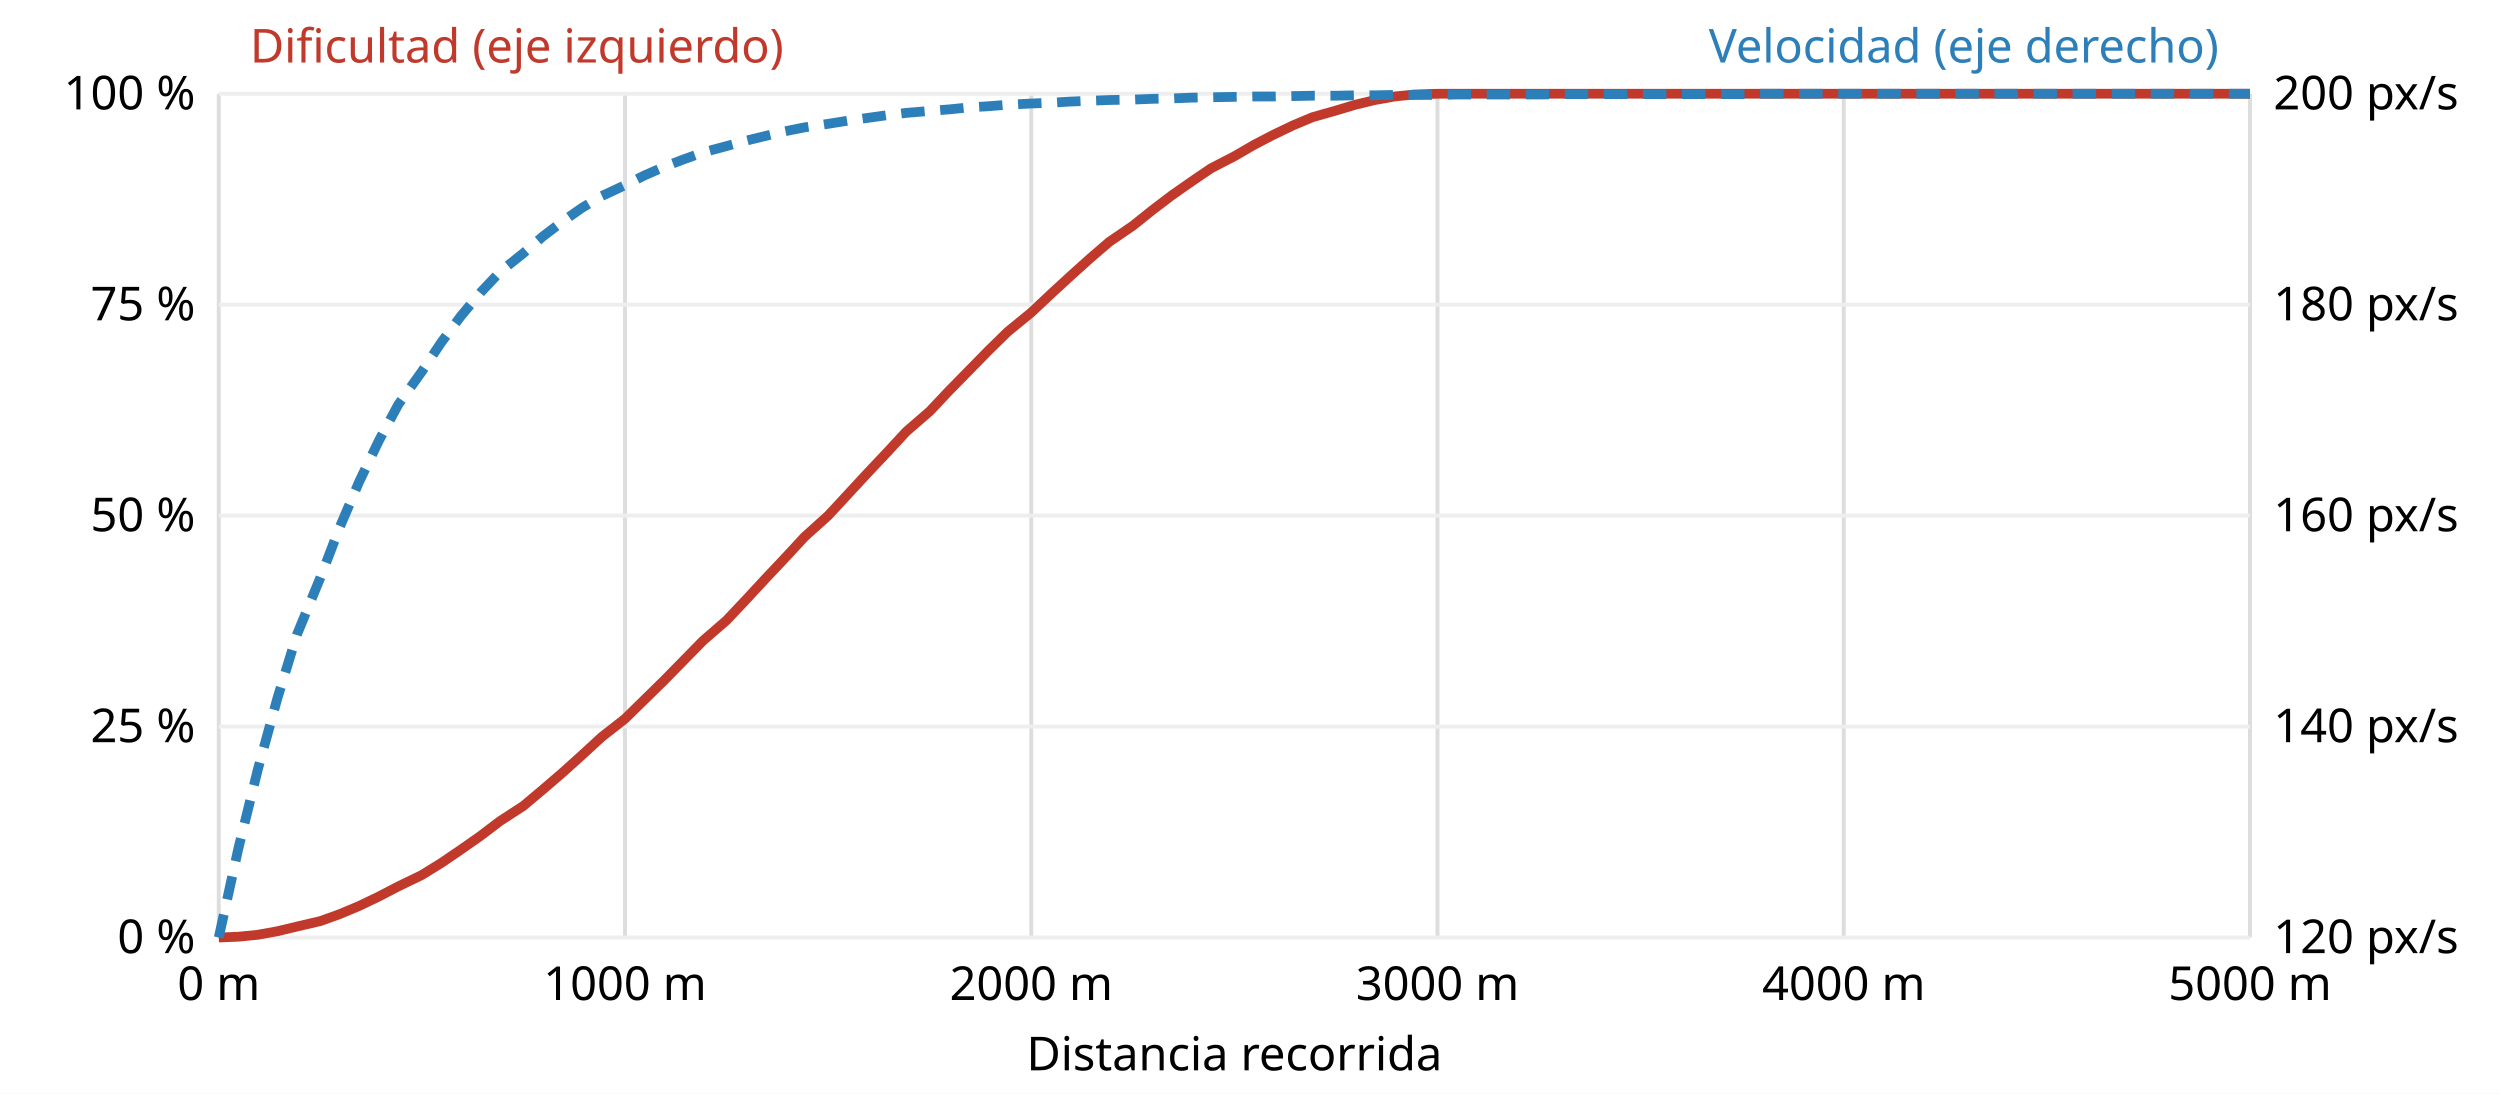
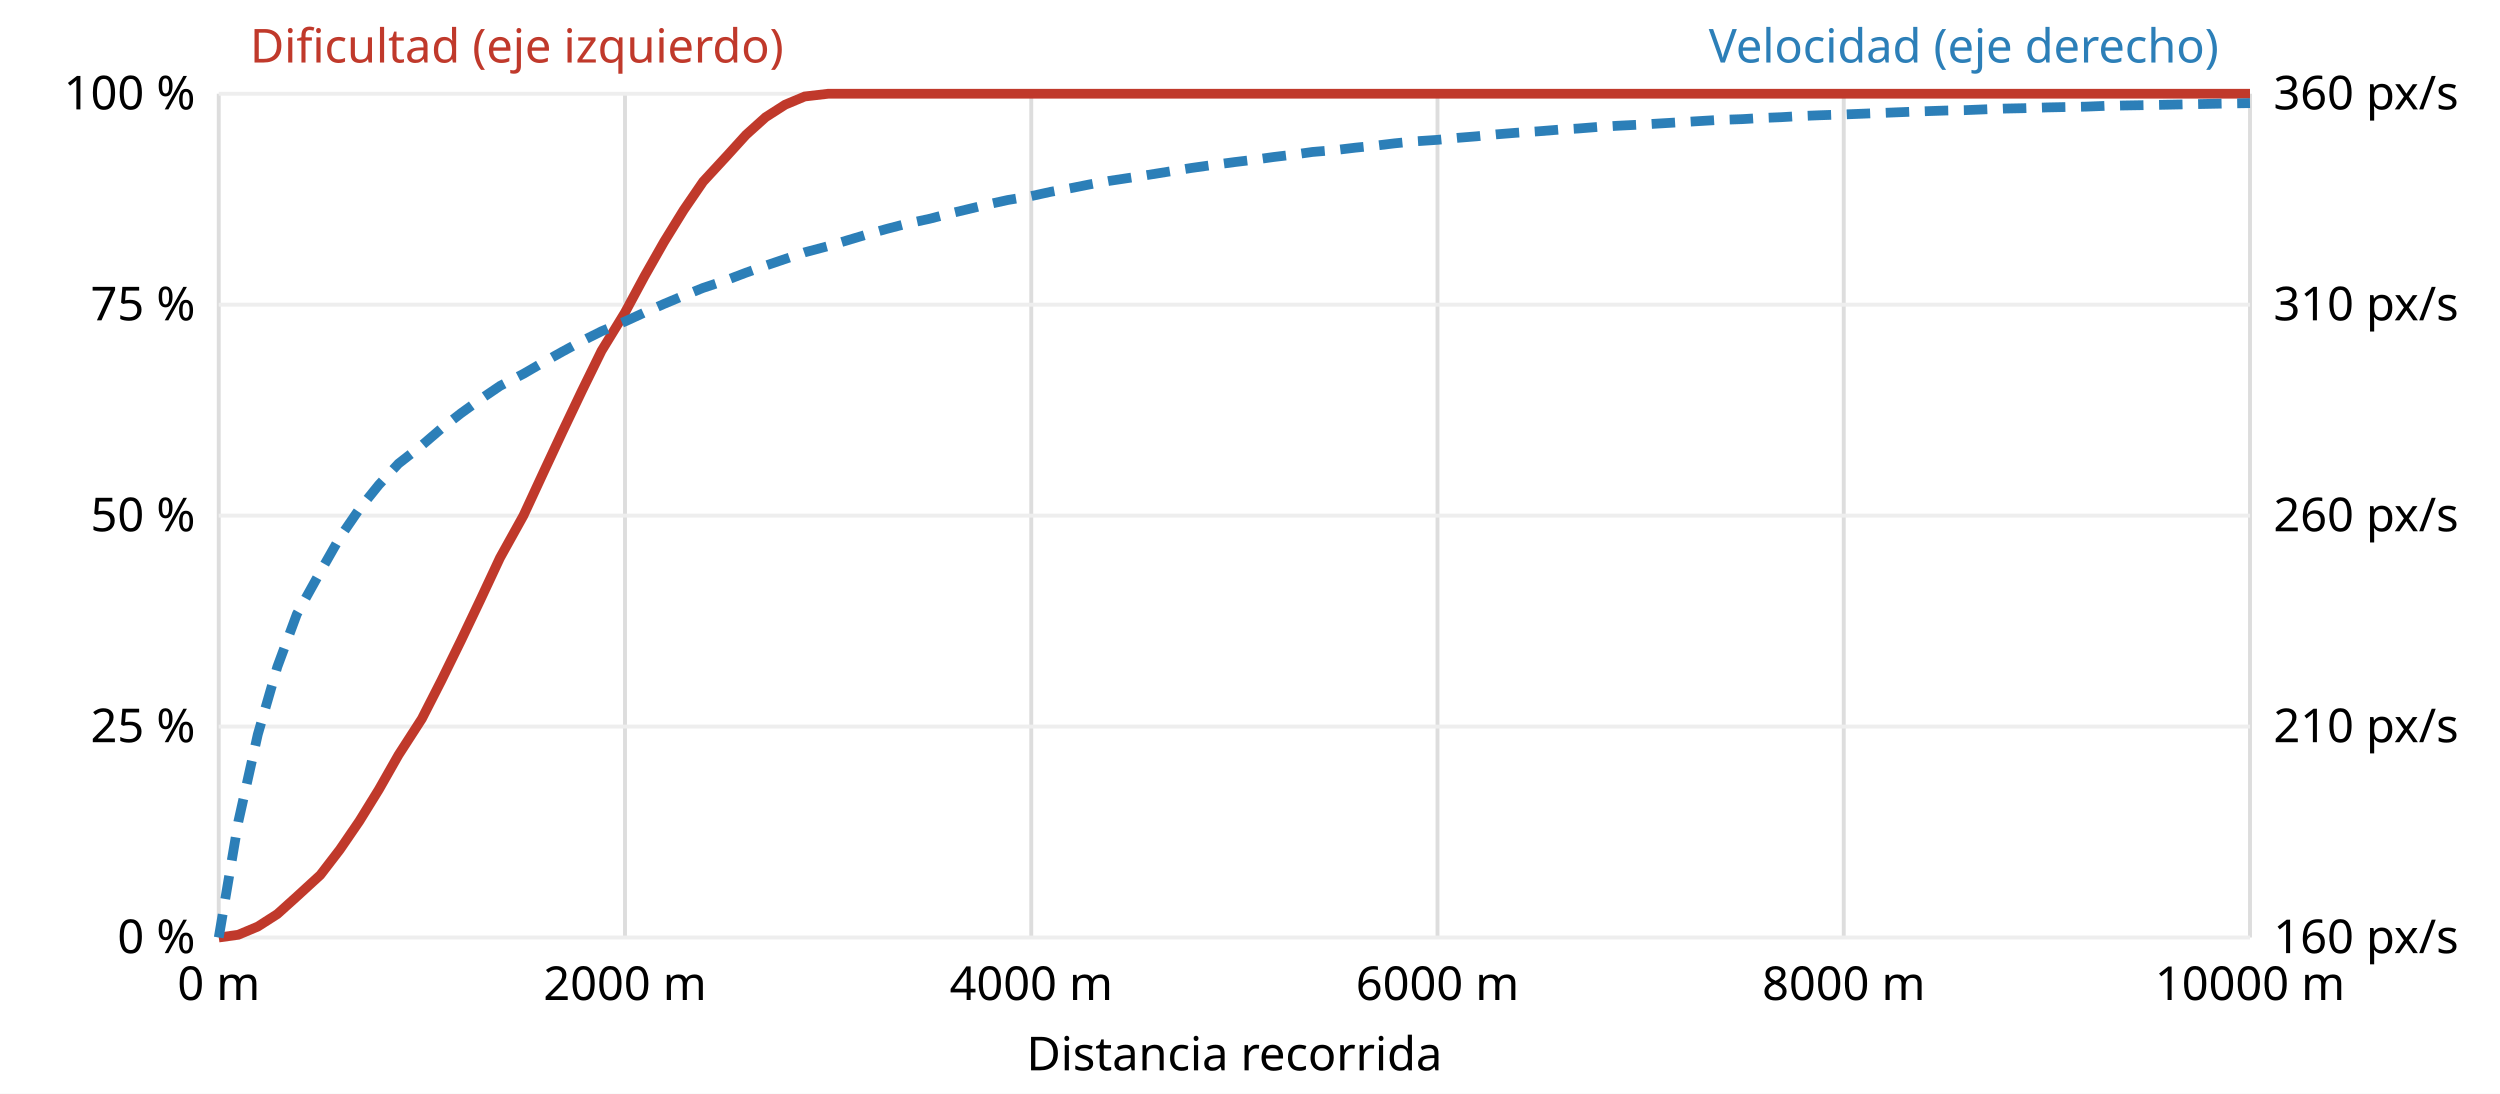
<svg xmlns="http://www.w3.org/2000/svg" viewBox="0 0 640 280" font-family="sans-serif" font-size="12">
  <rect width="640" height="280" fill="#ffffff" />
  <line x1="56" y1="24" x2="56" y2="240" stroke="#dddddd" />
  <text x="56" y="256" text-anchor="middle">0 m</text>
  <line x1="160" y1="24" x2="160" y2="240" stroke="#dddddd" />
-   <text x="160" y="256" text-anchor="middle">1000 m</text>
+   <text x="160" y="256" text-anchor="middle">2000 m</text>
  <line x1="264" y1="24" x2="264" y2="240" stroke="#dddddd" />
-   <text x="264" y="256" text-anchor="middle">2000 m</text>
+   <text x="264" y="256" text-anchor="middle">4000 m</text>
  <line x1="368" y1="24" x2="368" y2="240" stroke="#dddddd" />
-   <text x="368" y="256" text-anchor="middle">3000 m</text>
+   <text x="368" y="256" text-anchor="middle">6000 m</text>
  <line x1="472" y1="24" x2="472" y2="240" stroke="#dddddd" />
-   <text x="472" y="256" text-anchor="middle">4000 m</text>
+   <text x="472" y="256" text-anchor="middle">8000 m</text>
  <line x1="576" y1="24" x2="576" y2="240" stroke="#dddddd" />
-   <text x="576" y="256" text-anchor="middle">5000 m</text>
+   <text x="576" y="256" text-anchor="middle">10000 m</text>
  <line x1="56" y1="240.0" x2="576" y2="240.0" stroke="#eeeeee" />
  <text x="50" y="240.0" dy="4" text-anchor="end">0 %</text>
-   <text x="582" y="240.0" dy="4">120 px/s</text>
+   <text x="582" y="240.0" dy="4">160 px/s</text>
  <line x1="56" y1="186.0" x2="576" y2="186.0" stroke="#eeeeee" />
  <text x="50" y="186.0" dy="4" text-anchor="end">25 %</text>
-   <text x="582" y="186.0" dy="4">140 px/s</text>
+   <text x="582" y="186.0" dy="4">210 px/s</text>
  <line x1="56" y1="132.0" x2="576" y2="132.0" stroke="#eeeeee" />
  <text x="50" y="132.0" dy="4" text-anchor="end">50 %</text>
-   <text x="582" y="132.0" dy="4">160 px/s</text>
+   <text x="582" y="132.0" dy="4">260 px/s</text>
  <line x1="56" y1="78.0" x2="576" y2="78.0" stroke="#eeeeee" />
  <text x="50" y="78.0" dy="4" text-anchor="end">75 %</text>
-   <text x="582" y="78.0" dy="4">180 px/s</text>
+   <text x="582" y="78.0" dy="4">310 px/s</text>
  <line x1="56" y1="24.0" x2="576" y2="24.0" stroke="#eeeeee" />
  <text x="50" y="24.0" dy="4" text-anchor="end">100 %</text>
-   <text x="582" y="24.0" dy="4">200 px/s</text>
-   <polyline points="56,240.0 61,239.8 66,239.3 71,238.4 76,237.2 82,235.8 87,234.0 92,231.9 97,229.5 102,226.9 108,224.0 113,220.9 118,217.5 123,214.0 128,210.2 134,206.3 139,202.1 144,197.8 149,193.3 154,188.7 160,184.0 165,179.1 170,174.2 175,169.1 180,164.0 186,158.8 191,153.5 196,148.1 201,142.8 206,137.4 212,132.0 217,126.6 222,121.2 227,115.9 232,110.5 238,105.3 243,100.0 248,94.9 253,89.8 258,84.9 264,80.0 269,75.3 274,70.7 279,66.2 284,61.9 290,57.8 295,53.8 300,50.0 305,46.5 310,43.1 316,40.0 321,37.1 326,34.5 331,32.1 336,30.0 342,28.3 347,26.8 352,25.6 357,24.7 362,24.2 368,24.0 373,24.0 378,24.0 383,24.0 388,24.0 394,24.0 399,24.0 404,24.0 409,24.0 414,24.0 420,24.0 425,24.0 430,24.0 435,24.0 440,24.0 446,24.0 451,24.0 456,24.0 461,24.0 466,24.0 472,24.0 477,24.0 482,24.0 487,24.0 492,24.0 498,24.0 503,24.0 508,24.0 513,24.0 518,24.0 524,24.0 529,24.0 534,24.0 539,24.0 544,24.0 550,24.0 555,24.0 560,24.0 565,24.0 570,24.0 576,24.0" fill="none" stroke="#c0392b" stroke-width="2.5" />
-   <polyline points="56,240.0 61,217.3 66,197.0 71,178.8 76,162.5 82,147.9 87,134.9 92,123.2 97,112.8 102,103.5 108,95.1 113,87.6 118,80.9 123,74.9 128,69.6 134,64.8 139,60.5 144,56.7 149,53.2 154,50.2 160,47.4 165,44.9 170,42.7 175,40.8 180,39.0 186,37.4 191,36.0 196,34.8 201,33.6 206,32.6 212,31.7 217,30.9 222,30.2 227,29.5 232,28.9 238,28.4 243,28.0 248,27.5 253,27.2 258,26.8 264,26.5 269,26.3 274,26.0 279,25.8 284,25.6 290,25.5 295,25.3 300,25.2 305,25.0 310,24.9 316,24.8 321,24.7 326,24.7 331,24.6 336,24.5 342,24.5 347,24.4 352,24.4 357,24.3 362,24.3 368,24.3 373,24.2 378,24.2 383,24.2 388,24.2 394,24.2 399,24.1 404,24.1 409,24.1 414,24.1 420,24.1 425,24.1 430,24.1 435,24.1 440,24.1 446,24.1 451,24.0 456,24.0 461,24.0 466,24.0 472,24.0 477,24.0 482,24.0 487,24.0 492,24.0 498,24.0 503,24.0 508,24.0 513,24.0 518,24.0 524,24.0 529,24.0 534,24.0 539,24.0 544,24.0 550,24.0 555,24.0 560,24.0 565,24.0 570,24.0 576,24.0" fill="none" stroke="#2c7fb8" stroke-width="2.5" stroke-dasharray="6 4" />
+   <text x="582" y="24.0" dy="4">360 px/s</text>
+   <polyline points="56,240.0 61,239.3 66,237.2 71,234.0 76,229.5 82,224.0 87,217.5 92,210.2 97,202.1 102,193.3 108,184.0 113,174.2 118,164.0 123,153.5 128,142.8 134,132.0 139,121.2 144,110.5 149,100.0 154,89.8 160,80.0 165,70.7 170,61.9 175,53.8 180,46.5 186,40.0 191,34.5 196,30.0 201,26.8 206,24.7 212,24.0 217,24.0 222,24.0 227,24.0 232,24.0 238,24.0 243,24.0 248,24.0 253,24.0 258,24.0 264,24.0 269,24.0 274,24.0 279,24.0 284,24.0 290,24.0 295,24.0 300,24.0 305,24.0 310,24.0 316,24.0 321,24.0 326,24.0 331,24.0 336,24.0 342,24.0 347,24.0 352,24.0 357,24.0 362,24.0 368,24.0 373,24.0 378,24.0 383,24.0 388,24.0 394,24.0 399,24.0 404,24.0 409,24.0 414,24.0 420,24.0 425,24.0 430,24.0 435,24.0 440,24.0 446,24.0 451,24.0 456,24.0 461,24.0 466,24.0 472,24.0 477,24.0 482,24.0 487,24.0 492,24.0 498,24.0 503,24.0 508,24.0 513,24.0 518,24.0 524,24.0 529,24.0 534,24.0 539,24.0 544,24.0 550,24.0 555,24.0 560,24.0 565,24.0 570,24.0 576,24.0" fill="none" stroke="#c0392b" stroke-width="2.5" />
+   <polyline points="56,240.0 61,210.4 66,188.0 71,170.7 76,157.2 82,146.4 87,137.6 92,130.3 97,124.1 102,118.7 108,114.0 113,109.7 118,105.8 123,102.2 128,98.8 134,95.7 139,92.8 144,90.0 149,87.3 154,84.8 160,82.3 165,80.0 170,77.8 175,75.7 180,73.7 186,71.7 191,69.8 196,68.0 201,66.3 206,64.6 212,63.0 217,61.5 222,60.0 227,58.6 232,57.3 238,56.0 243,54.7 248,53.5 253,52.3 258,51.2 264,50.2 269,49.1 274,48.2 279,47.2 284,46.3 290,45.4 295,44.6 300,43.8 305,43.0 310,42.3 316,41.5 321,40.9 326,40.2 331,39.6 336,38.9 342,38.4 347,37.8 352,37.3 357,36.7 362,36.2 368,35.8 373,35.3 378,34.9 383,34.4 388,34.0 394,33.6 399,33.2 404,32.9 409,32.5 414,32.2 420,31.9 425,31.6 430,31.3 435,31.0 440,30.7 446,30.5 451,30.2 456,30.0 461,29.7 466,29.5 472,29.3 477,29.1 482,28.9 487,28.7 492,28.5 498,28.3 503,28.2 508,28.0 513,27.8 518,27.7 524,27.5 529,27.4 534,27.3 539,27.1 544,27.0 550,26.9 555,26.8 560,26.7 565,26.6 570,26.5 576,26.4" fill="none" stroke="#2c7fb8" stroke-width="2.5" stroke-dasharray="6 4" />
  <text x="64" y="16" fill="#c0392b">Dificultad (eje izquierdo)</text>
  <text x="568" y="16" fill="#2c7fb8" text-anchor="end">Velocidad (eje derecho)</text>
  <text x="316" y="274" text-anchor="middle">Distancia recorrida</text>
</svg>
